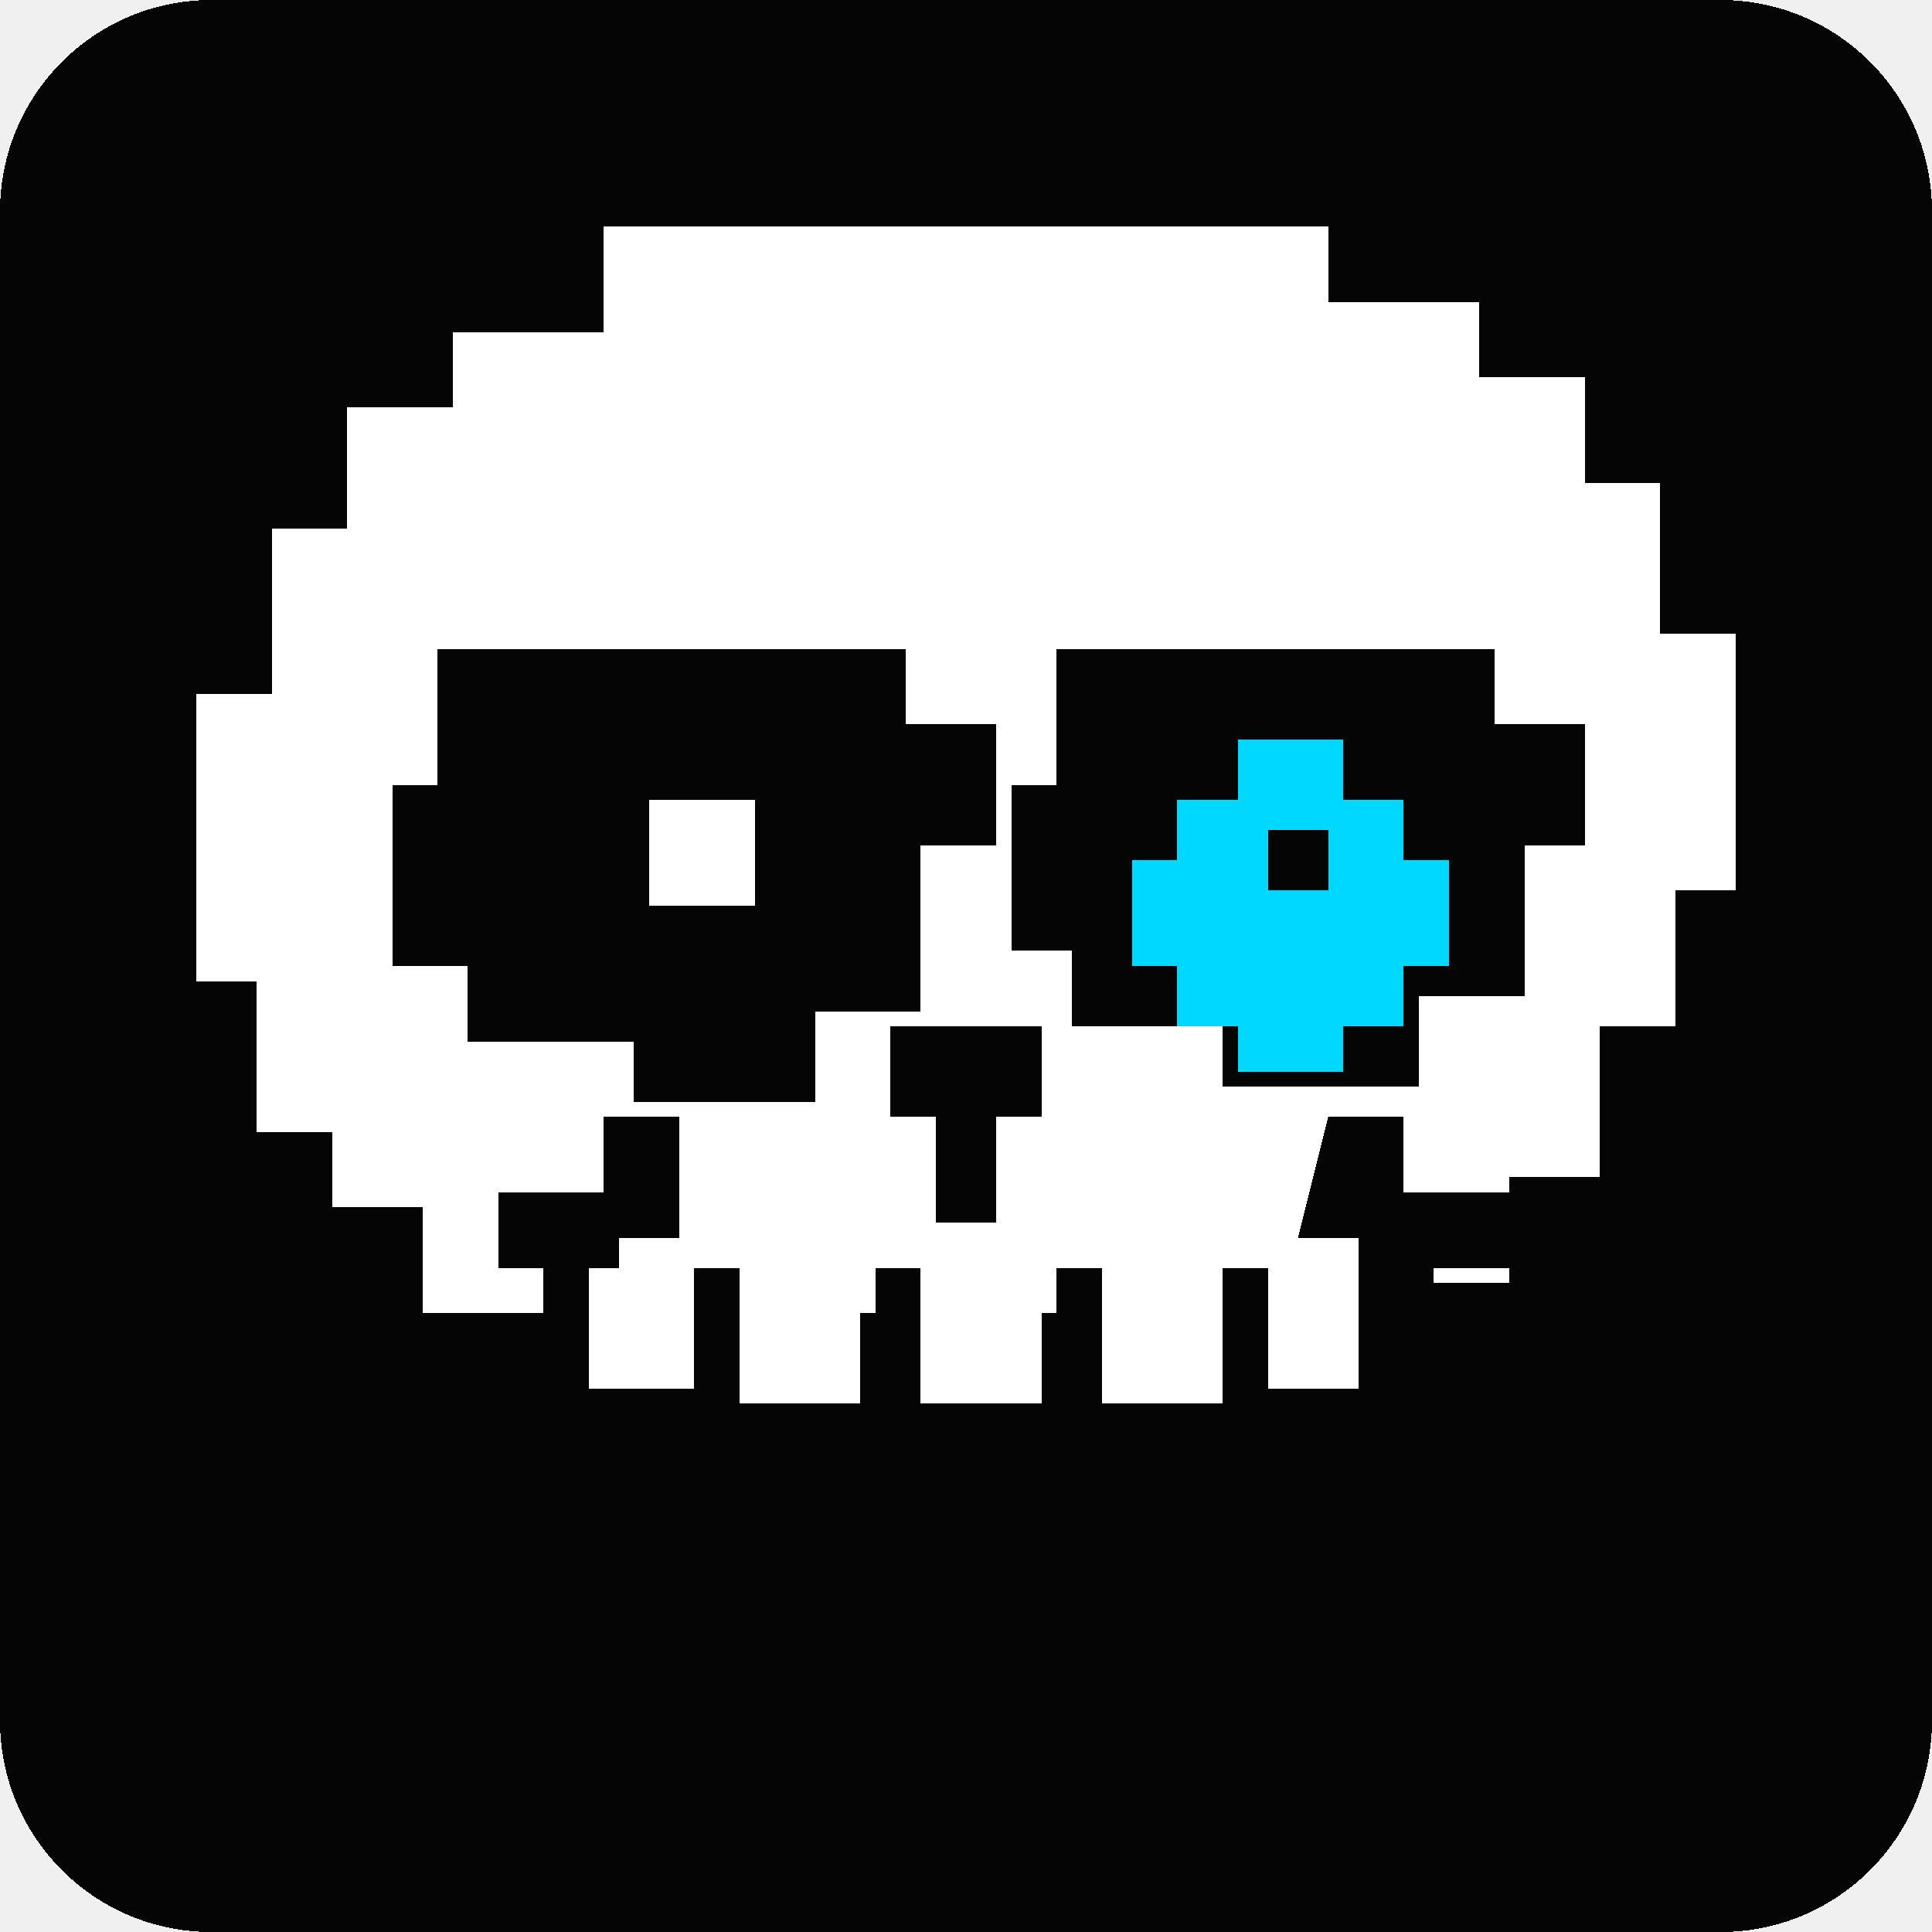
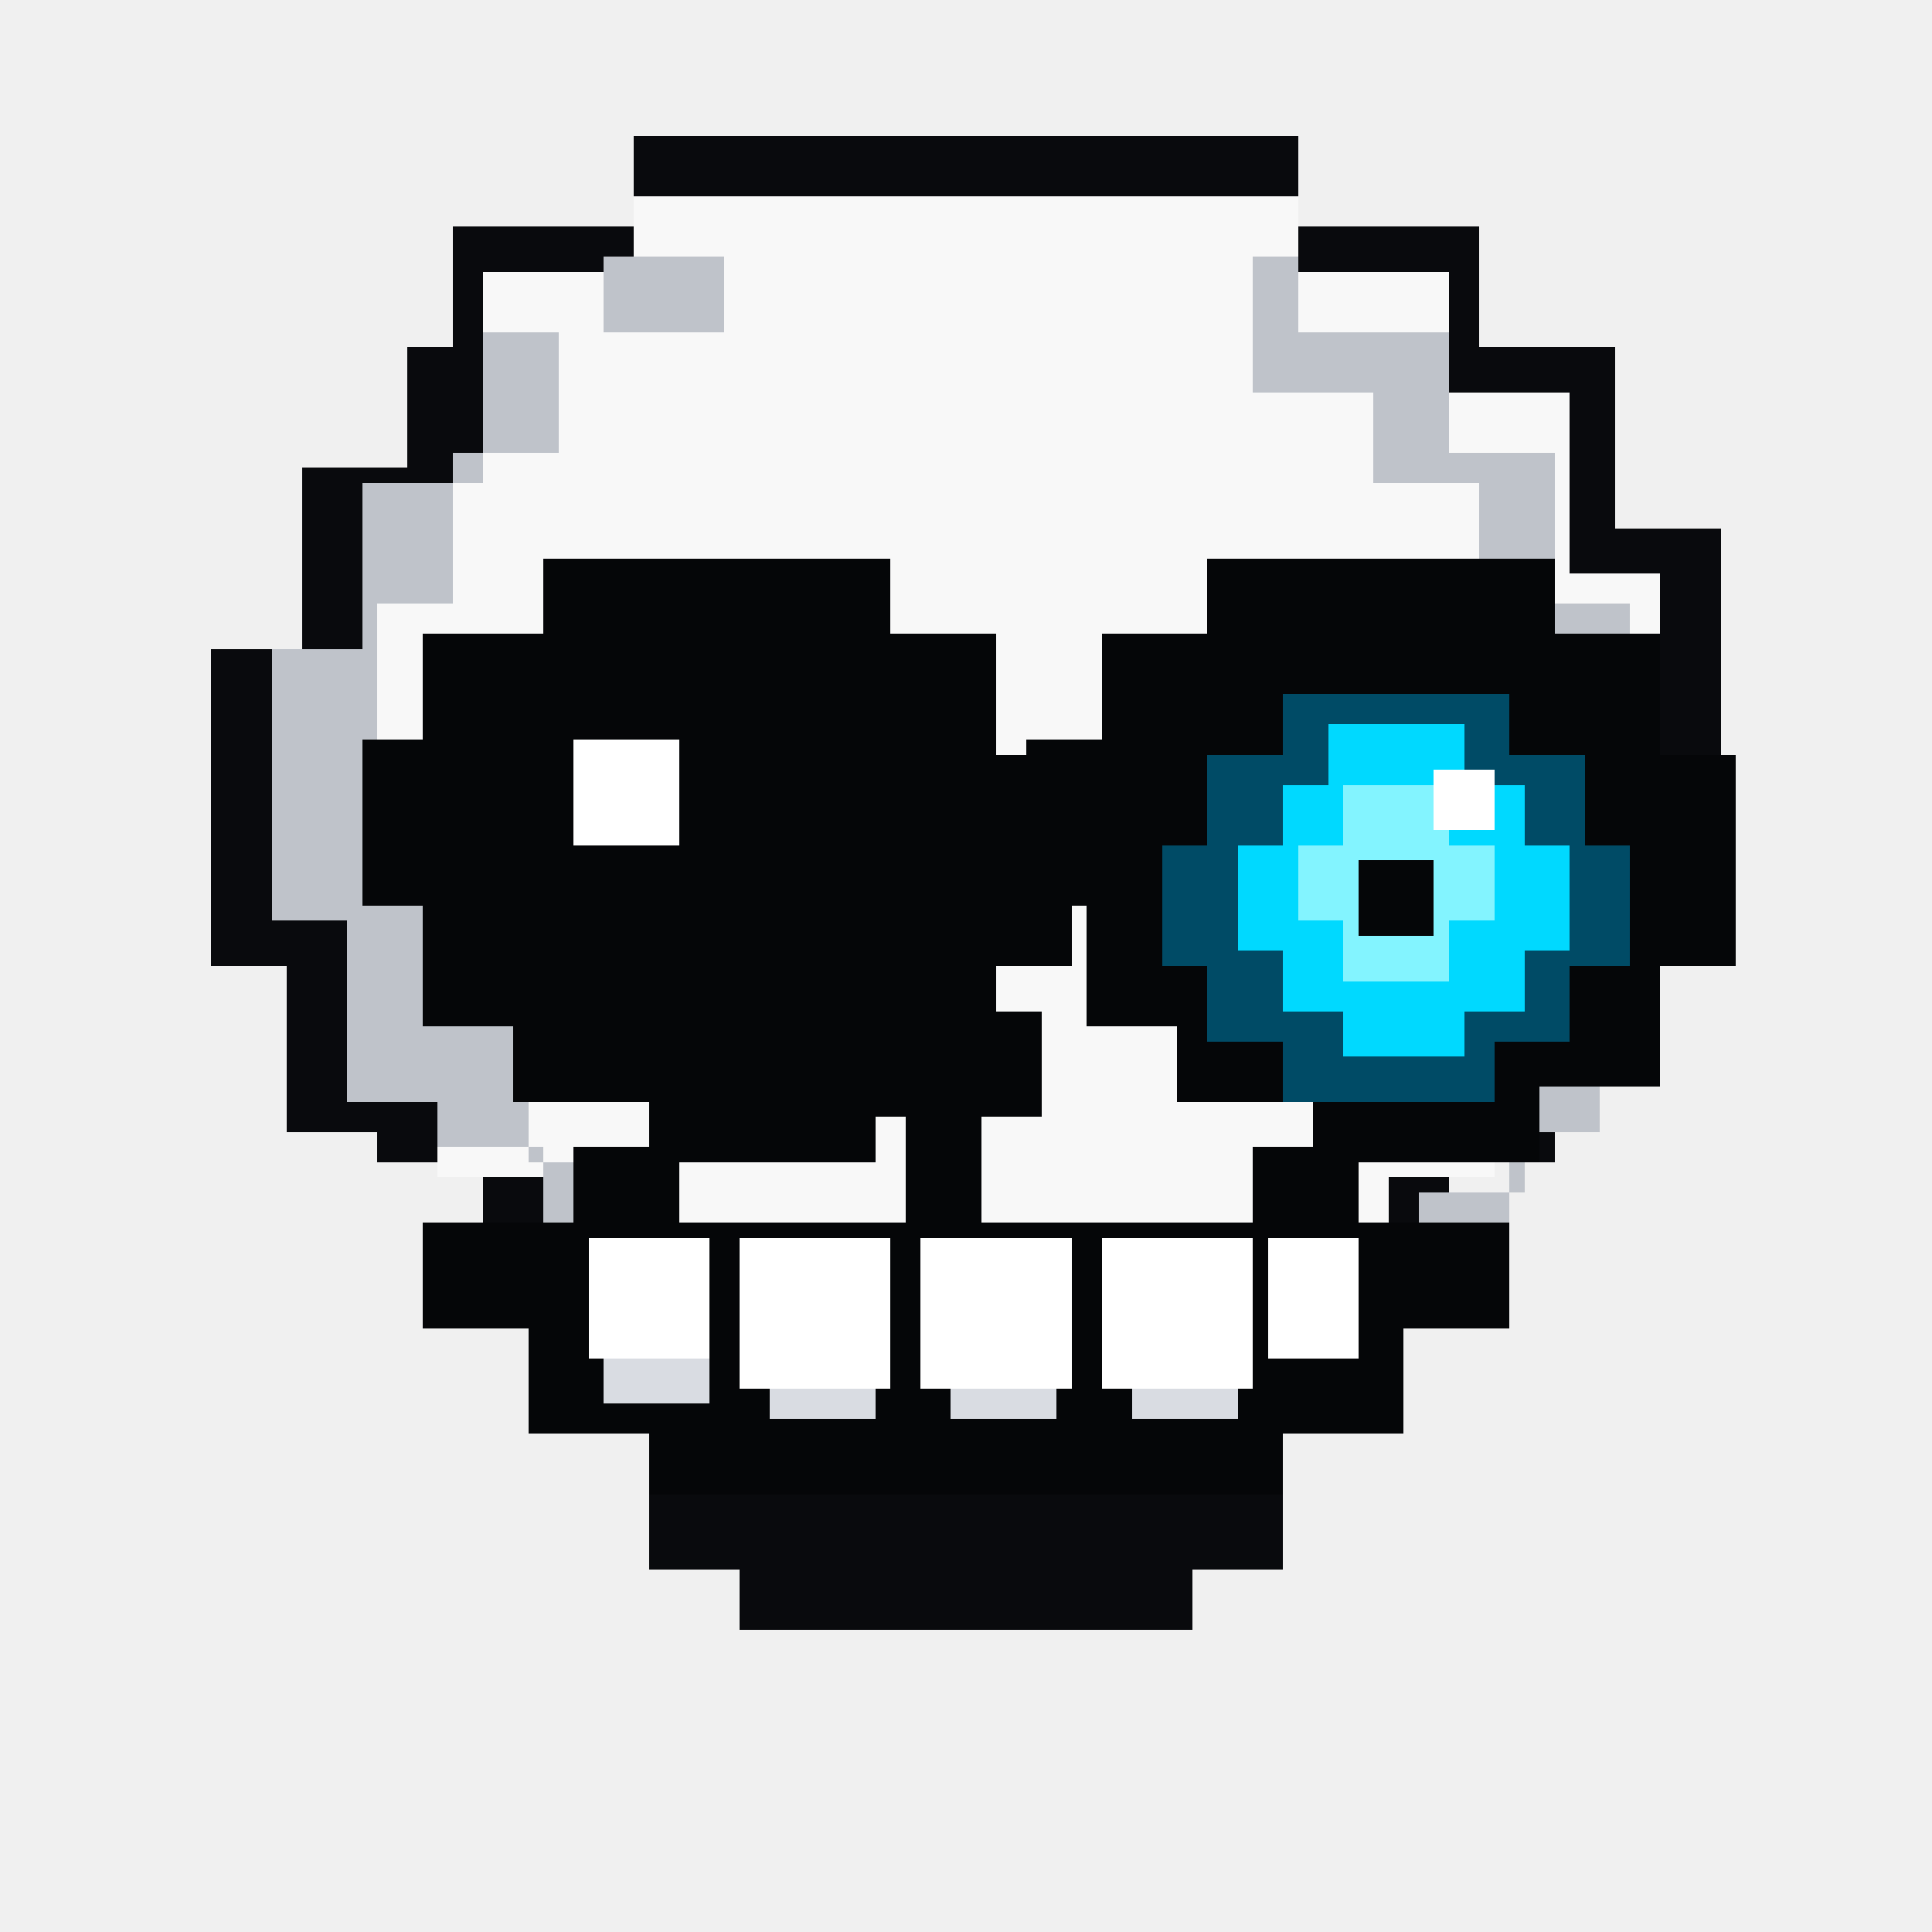
<svg xmlns="http://www.w3.org/2000/svg" viewBox="0 0 128 128" shape-rendering="crispEdges">
-   <rect width="128" height="128" rx="14" fill="#050505" />
-   <path fill="#fff" d="M40 15h48v5h10v5h7v7h5v10h5v17h-4v9h-5v10h-6v7h-7v7h-8v5H43v-5h-8v-5h-7v-7h-6V75h-5V65h-4V46h5V35h5V27h7v-5h10z" />
-   <path fill="#050505" d="M29 43h31v5h6v8h-5v11h-7v6H42v-4H31v-5h-5V52h3zM70 43h29v5h6v8h-4v10h-7v6H81v-4H71v-5h-4V52h3z" />
-   <path fill="#fff" d="M43 53h7v7h-7z" />
-   <path fill="#00d8ff" d="M82 49h7v4h4v4h3v7h-3v4h-4v3h-7v-3h-4v-4h-3v-7h3v-4h4z" />
-   <path fill="#050505" d="M84 55h4v4h-4zM59 68h10v6h-3v7h-4v-7h-3zM33 79h7v-5h5v8h-4v6h-5v-4h-3zM88 74h5v5h7v5h-5v4h-5v-6h-4z" />
-   <path fill="#050505" d="M35 87h58v5H35zM41 92h46v5H41z" />
-   <path fill="#fff" d="M39 84h7v8h-7zM49 84h8v9h-8zM61 84h8v9h-8zM73 84h8v9h-8zM84 84h6v8h-6z" />
-   <path fill="#050505" d="M46 84h3v10h-3zM58 84h3v11h-3zM70 84h3v11h-3zM81 84h3v10h-3z" />
+   <path fill="#090a0d" d="M30 15h12V9h44v6h12v8h9v12h7v19h-5v11h-6v12h-7v9h-9v7H41v-7h-9v-9h-7V75h-6V64h-5V43h6V31h7v-8h3z" />
+   <path fill="#f8f8f8" d="M32 18h10v-5h44v5h10v8h8v12h6v20h-5v10h-6v10h-7v8h-9v7H45v-7h-9v-8h-7V73h-6V61h-5V43h6V32h8z" />
+   <path fill="#bfc3ca" d="M32 22h8v-5h8v5H37v8h-7v10h-5v17h5v10h5v10h7v8h12v6H44v-7h-8v-8h-7V73h-6V61h-5V43h6V32h8zM83 17h3v5h10v8h7v10h5v17h-5V42h-5V32h-7v-6H83zM85 87h9v-8h7v-8h5V59h5v5h-5v11h-6v10h-8v7h-7z" />
+   <path fill="#050608" d="M28 42h8v-5h23v5h7v8h5v14h-5v8h-8v5H43v-4h-9v-5h-6v-8h-4V49h4z" />
+   <path fill="#fff" d="M38 49h7v7h-7z" />
+   <path fill="#050608" d="M73 42h7v-5h23v5h7v8h5v14h-5v8h-8v5H87v-4h-9v-5h-6v-8h-4V49h5z" />
+   <path fill="#004b66" d="M85 46h15v4h5v6h3v8h-4v5h-5v4H85v-4h-5v-5h-3v-8h3v-6h5z" />
+   <path fill="#00d9ff" d="M88 48h9v4h4v4h3v7h-3v4h-4v3h-8v-3h-4v-4h-3v-7h3v-4h3z" />
+   <path fill="#83f4ff" d="M89 52h7v4h3v5h-3v4h-7v-4h-3v-5h3z" />
+   <path fill="#fff" d="M95 51h4v4h-4z" />
+   <path fill="#050608" d="M90 57h5v5h-5z" />
+   <path fill="#050608" d="M59 67h10v7h-4v8h-5v-8h-4v-4h3z" />
+   <path fill="#050608" d="M28 81h10v-5h7v5h38v-5h7v5h10v7h-7v7h-8v6H43v-6h-8v-7h-7z" />
+   <path fill="#fff" d="M39 82h8v8h-8zM49 82h10v10H49zM61 82h10v10H61zM73 82h10v10H73zM84 82h6v8h-6z" />
+   <path fill="#d9dce2" d="M40 90h7v3h-7zM51 92h7v2h-7zM63 92h7v2h-7zM75 92h7v2h-7z" />
+   <path fill="#090a0d" d="M43 99h42v5H43zM49 104h30v4H49z" />
</svg>
